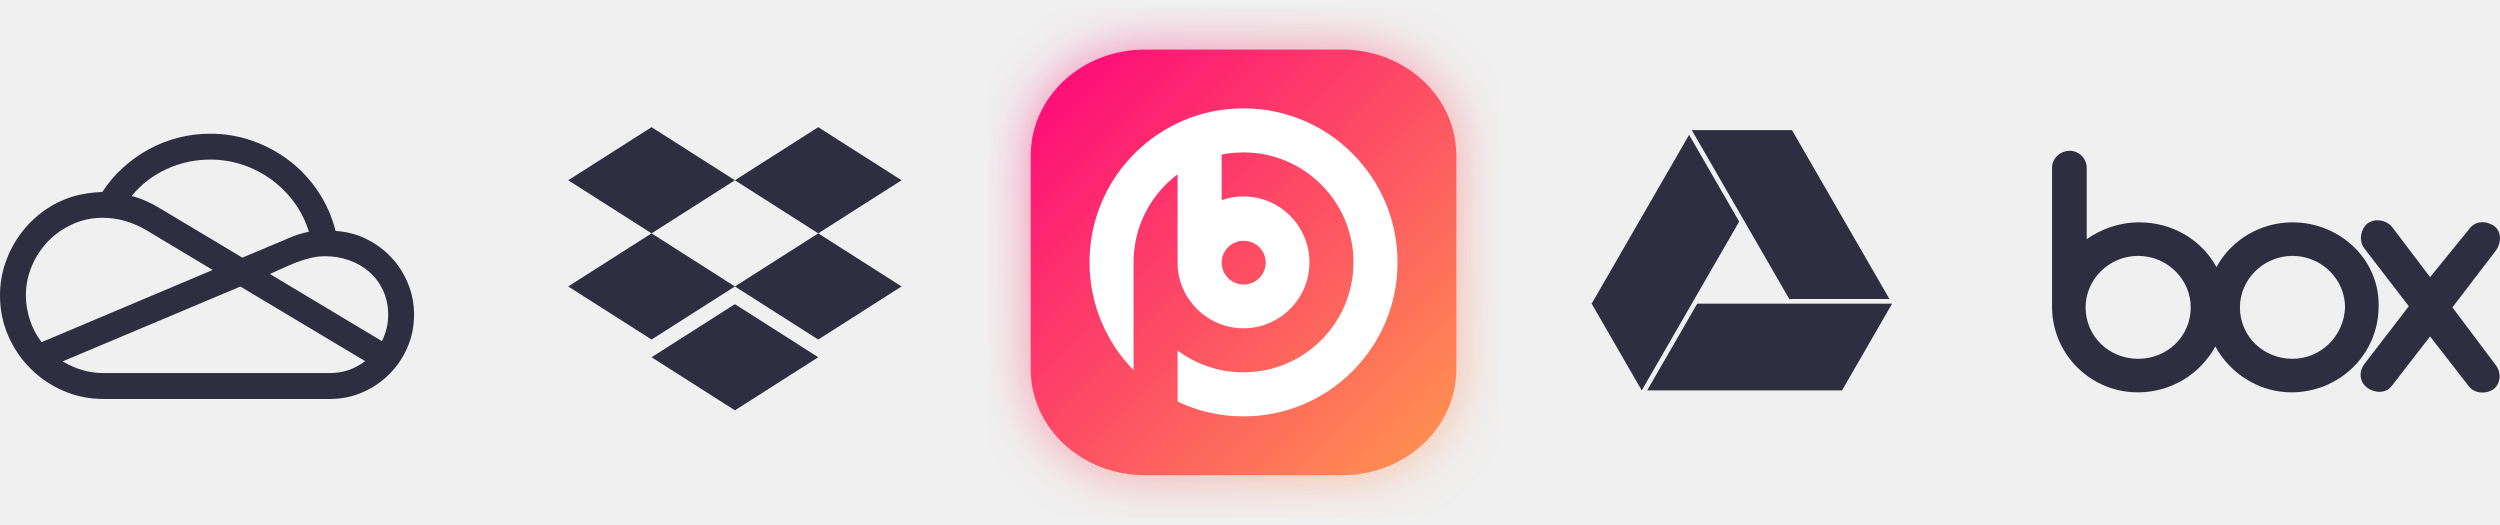
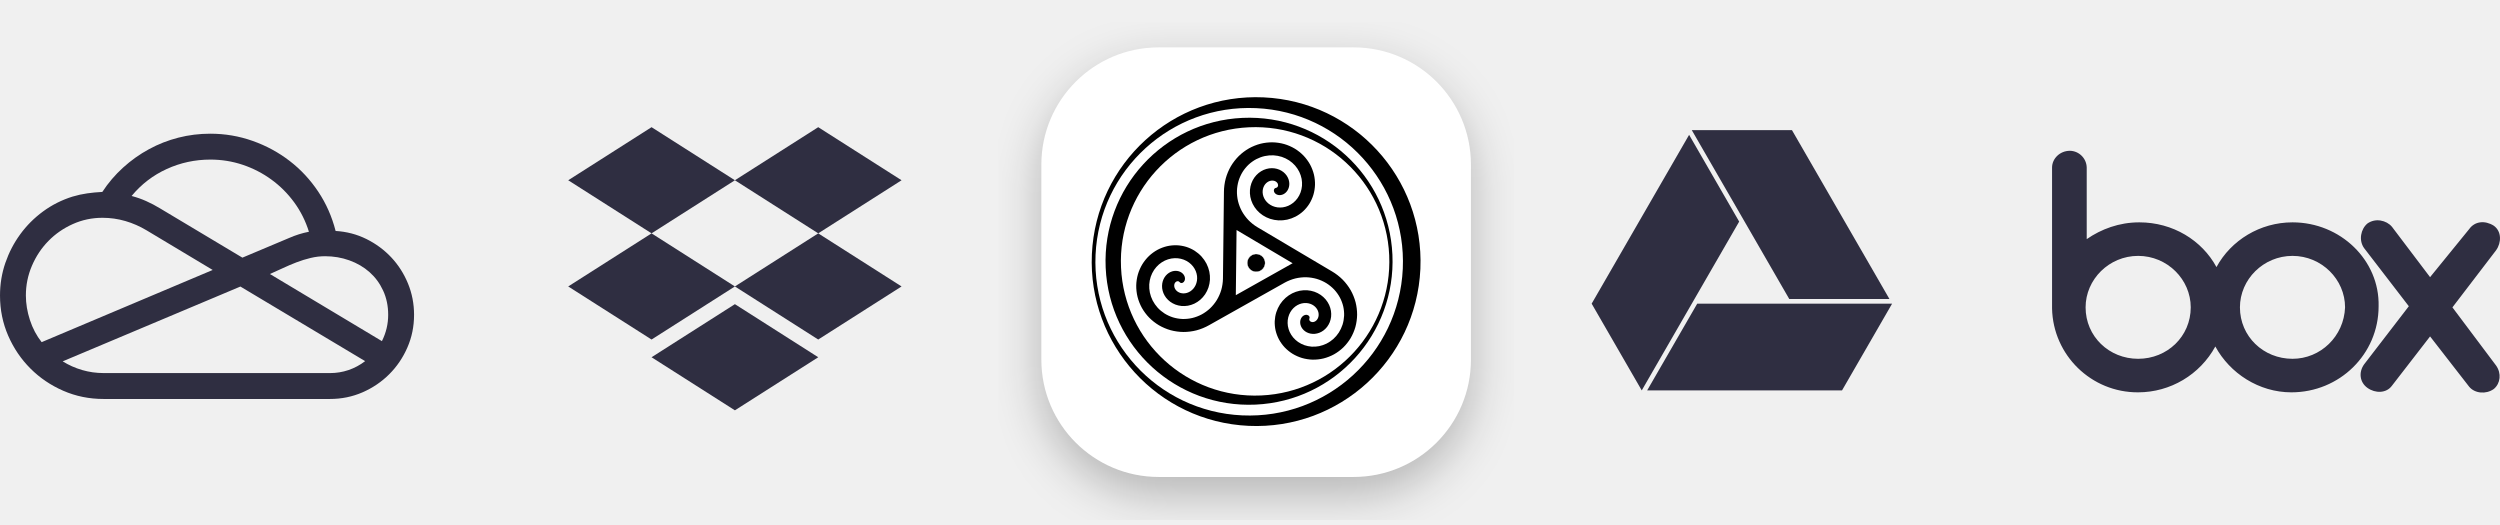
- <svg xmlns="http://www.w3.org/2000/svg" xmlns:xlink="http://www.w3.org/1999/xlink" id="svg8" version="1.1" viewBox="0 0 504.287 105.849" height="105.849mm" width="504.287mm">
+ <svg xmlns="http://www.w3.org/2000/svg" xmlns:xlink="http://www.w3.org/1999/xlink" width="504.287mm" height="105.849mm" viewBox="0 0 504.287 105.849" version="1.1" id="svg8">
  <defs id="defs2">
    <linearGradient id="linearGradient34">
-       <stop style="stop-color:#fd047b;stop-opacity:1" offset="0" id="stop30" />
-       <stop id="stop1529" offset="0.506" style="stop-color:#fd4e64;stop-opacity:1;" />
-       <stop style="stop-color:#fe984e;stop-opacity:1" offset="1" id="stop32" />
+       <stop id="stop30" offset="0" style="stop-color:#fd047b;stop-opacity:1" />
+       <stop style="stop-color:#fd4e64;stop-opacity:1;" offset="0.506" id="stop1529" />
+       <stop id="stop32" offset="1" style="stop-color:#fe984e;stop-opacity:1" />
    </linearGradient>
-     <linearGradient xlink:href="#linearGradient34" id="linearGradient36" x1="6.048" y1="78.53" x2="200.327" y2="272.81" gradientUnits="userSpaceOnUse" />
-     <filter id="filter2587" style="color-interpolation-filters:sRGB;">
-       <feFlood id="feFlood2577" result="flood" flood-color="rgb(0,0,0)" flood-opacity="0.498" />
-       <feComposite id="feComposite2579" result="composite1" operator="in" in2="flood" in="SourceGraphic" />
-       <feGaussianBlur id="feGaussianBlur2581" result="blur" stdDeviation="12.5" in="composite1" />
-       <feOffset id="feOffset2583" result="offset" dy="0.1" dx="0.1" />
-       <feComposite id="feComposite2585" result="composite2" operator="over" in2="offset" in="SourceGraphic" />
+     <linearGradient gradientUnits="userSpaceOnUse" y2="272.81" x2="200.327" y1="78.53" x1="6.048" id="linearGradient36" xlink:href="#linearGradient34" />
+     <filter style="color-interpolation-filters:sRGB;" id="filter2587">
+       <feFlood flood-opacity="0.498" flood-color="rgb(0,0,0)" result="flood" id="feFlood2577" />
+       <feComposite in="SourceGraphic" in2="flood" operator="in" result="composite1" id="feComposite2579" />
+       <feGaussianBlur in="composite1" stdDeviation="12.5" result="blur" id="feGaussianBlur2581" />
+       <feOffset dx="0.1" dy="0.1" result="offset" id="feOffset2583" />
+       <feComposite in="SourceGraphic" in2="offset" operator="over" result="composite2" id="feComposite2585" />
    </filter>
+     <filter id="filter2225" style="color-interpolation-filters:sRGB">
+       <feFlood id="feFlood2215" result="flood" flood-color="rgb(0,0,0)" flood-opacity="0.251" />
+       <feComposite id="feComposite2217" result="composite1" operator="in" in2="SourceGraphic" in="flood" />
+       <feGaussianBlur id="feGaussianBlur2219" result="blur" stdDeviation="10" in="composite1" />
+       <feOffset id="feOffset2221" result="offset" dy="7.5" dx="2.77556e-17" />
+       <feComposite id="feComposite2223" result="composite2" operator="over" in2="offset" in="SourceGraphic" />
+     </filter>
+     <linearGradient id="linearGradient34-69">
+       <stop id="stop956" offset="0" style="stop-color:#fd047b;stop-opacity:1" />
+       <stop style="stop-color:#fd4e64;stop-opacity:1;" offset="0.664" id="stop958" />
+       <stop id="stop960" offset="1" style="stop-color:#fe984e;stop-opacity:1" />
+     </linearGradient>
+     <linearGradient xlink:href="#linearGradient34" id="linearGradient36-7" x1="6.77" y1="86.113" x2="184.799" y2="257.643" gradientUnits="userSpaceOnUse" />
+     <clipPath id="clipPath113" clipPathUnits="userSpaceOnUse">
+       <g transform="matrix(0.03439583,0,0,-0.03439583,-5.864863,297.3188)" style="fill:#000000;stroke:none" id="g117">
+         <path style="fill:#000000;stroke:none;stroke-width:1" id="path115" d="m 4655.047,2463.15 c -5.27,-5.03 -13.02,-9.23 -20.1,-10.99 -7.55,-1.88 -16.88,-1.72 -24.43,0.16 -8.4,2.09 -17.51,6.92 -24.2,12.42 -7.59,6.26 -14.72,15.45 -19.24,24.18 -5.15,9.96 -8.72,22.66 -9.9,33.81 -1.35,12.65 -0.12,27.52 2.92,39.87 3.43,13.92 10.24,29.23 17.98,41.3 8.65,13.47 21.23,27.27 33.63,37.39 13.74,11.2 31.64,21.51 48.12,28.06 18.1,7.19 40.22,12.17 59.64,13.73 21.2,1.7 45.86,-0.11 66.64,-4.59 22.55,-4.87 47.61,-14.37 67.85,-25.43 21.82,-11.94 44.87,-29.38 62.48,-46.96 18.89,-18.87 37.43,-43.73 50.35,-67.1 13.81,-24.98 25.52,-55.98 31.92,-83.8 6.82,-29.62 9.76,-64.77 8.23,-95.12 -1.63,-32.2 -8.78,-68.93 -19.09,-99.47 -10.92,-32.31 -28.7,-67.65 -47.94,-95.81 -20.29,-29.69 -48.4,-60.53 -75.93,-83.66 -28.96,-24.34 -66.15,-47.65 -100.58,-63.33 -36.13,-16.45 -80.27,-29.58 -119.48,-35.78 -41.07,-6.49 -89.28,-7.4 -130.59,-2.71 -43.17,4.9 -91.99,17.38 -132.31,33.59 -42.06,16.9 -87.7,42.98 -123.77,70.44 -37.56,28.6 -76.2,67.38 -104.85,104.9 -29.79,39.03 -57.87,88.54 -76.29,134.05 -19.12,47.26 -33.67,104.54 -39.64,155.17 -6.19,52.5 -5.07,113.78 2.79,166.06 8.15,54.14 25.98,115.06 48.09,165.15 22.88,51.81 57.25,107.76 92.95,151.73 36.89,45.44 86.35,91.88 133.88,126.04 49.06,35.25 110.92,68.11 167.52,89.25 58.37,21.8 128.81,37.77 190.85,43.5 63.93,5.91 138.29,2.76 201.53,-8.3 65.11,-11.38 138.13,-34.55 197.98,-62.59 61.57,-28.84 127.83,-71.5 179.7,-115.45 53.32,-45.17 107.58,-105.31 147.23,-162.85 40.72,-59.11 78.36,-133.3 102.22,-200.99 24.48,-69.49 41.87,-153.08 47.35,-226.55 5.63,-75.35 0.45,-162.78 -13.8,-236.99 -14.61,-76.07 -43.13,-161.2 -77.09,-230.82 -34.79,-71.33 -85.76,-147.89 -137.96,-207.66 -53.44,-61.21 -124.27,-123.27 -191.83,-168.42 -69.14,-46.19 -155.67,-88.61 -234.46,-115.18 -80.59,-27.18 -177.34,-45.99 -262.23,-51.22 -86.78,-5.35 -187.29,1.86 -272.46,19.31 -87.04,17.84 -184.27,51.7 -263.66,91.59 -81.08,40.75 -167.95,100.01 -235.62,160.46 L 2482.266,2913.52 c -57.14,49.45 -130.27,97.65 -198.34,130.46 -66.36,31.98 -147.46,58.72 -219.87,72.26 -70.56,13.18 -153.63,17.68 -225.17,11.97 -69.66,-5.57 -148.87,-22.48 -214.65,-46.08 -64,-22.95 -134.08,-58.99 -189.84,-97.89 -54.2,-37.82 -110.78,-89.47 -153.19,-140.17 -41.2,-49.24 -81.1,-112.06 -107.95,-170.37 -26.06,-56.6 -47.45,-125.59 -57.76,-187.04 -9.99,-59.59 -12.46,-129.58 -6.46,-189.7 5.81,-58.24 21.3,-124.3 42.21,-178.97 20.23,-52.9 51.5,-110.64 84.93,-156.36 32.32,-44.19 76.16,-90.09 118.98,-124.22 41.34,-32.95 93.85,-64.55 142.41,-85.44 46.83,-20.15 103.72,-36.19 154.2,-43.26 48.63,-6.81 105.55,-7.25 154.24,-0.96 46.82,6.05 99.72,20.12 143.27,38.36 41.82,17.5 87.22,43.99 122.89,71.96 34.19,26.82 69.42,62.85 95.25,97.79 24.72,33.43 48.03,75.64 62.94,114.45 14.24,37.06 24.94,81.85 28.76,121.37 3.63,37.65 2.04,81.51 -4.56,118.76 -6.27,35.41 -18.92,75.17 -34.49,107.59 -14.76,30.74 -36.48,63.82 -59,89.42 -21.29,24.21 -49.53,48.76 -76.6,66.27 -25.52,16.51 -57.43,31.53 -86.49,40.44 -27.29,8.36 -59.99,13.72 -88.53,14.25 -26.7,0.5 -57.5,-3.12 -83.29,-10.06 -24.03,-6.46 -50.65,-17.69 -71.9,-30.63 -19.7,-11.99 -40.47,-28.94 -55.95,-46.03 -14.28,-15.76 -28.17,-36.22 -37.3,-55.42 -8.36,-17.6 -15.11,-39.25 -17.93,-58.52 -2.57,-17.54 -2.59,-38.2 0.24,-55.7 2.56,-15.8 8.23,-33.59 15.57,-47.82 6.57,-12.74 16.43,-26.29 26.77,-36.22 9.18,-8.81 21.44,-17.31 33.07,-22.47 10.25,-4.55 23.03,-7.81 34.23,-8.32 9.83,-0.46 21.35,1.12 30.56,4.57 8.11,3.04 16.85,8.51 22.86,14.74 5.4,5.6 10.21,13.6 12.35,21.08 2.01,7.01 2.26,15.82 0.53,22.91 -1.72,7.08 -1.48,15.9 0.53,22.91 2.15,7.47 6.96,15.48 12.36,21.07 6.01,6.23 14.75,11.71 22.86,14.74 9.21,3.45 20.73,5.03 30.56,4.58 11.2,-0.52 23.98,-3.77 34.23,-8.32 11.63,-5.17 23.89,-13.66 33.07,-22.48 10.34,-9.93 20.19,-23.48 26.77,-36.22 7.34,-14.22 13.01,-32.02 15.57,-47.82 2.83,-17.5 2.81,-38.15 0.24,-55.69 -2.82,-19.28 -9.57,-40.93 -17.93,-58.52 -9.13,-19.21 -23.02,-39.66 -37.3,-55.42 -15.48,-17.09 -36.25,-34.05 -55.95,-46.04 -21.25,-12.93 -47.87,-24.17 -71.9,-30.63 -25.79,-6.93 -56.59,-10.56 -83.29,-10.06 -28.54,0.53 -61.24,5.89 -88.53,14.26 -29.06,8.9 -60.97,23.93 -86.49,40.43 -27.07,17.52 -55.31,42.07 -76.6,66.28 -22.52,25.6 -44.24,58.67 -59,89.41 -15.57,32.42 -28.22,72.18 -34.5,107.59 -6.59,37.25 -8.18,81.11 -4.55,118.77 3.82,39.51 14.52,84.3 28.76,121.36 14.91,38.81 38.22,81.02 62.94,114.45 25.83,34.94 61.05,70.98 95.25,97.79 35.67,27.97 81.07,54.46 122.89,71.97 43.55,18.23 96.45,32.3 143.27,38.35 48.69,6.29 105.61,5.85 154.23,-0.96 50.49,-7.06 107.38,-23.11 154.21,-43.25 48.56,-20.89 101.07,-52.5 142.41,-85.45 42.81,-34.12 86.66,-80.02 118.98,-124.22 33.43,-45.72 64.69,-103.46 84.93,-156.36 20.91,-54.67 36.4,-120.72 42.21,-178.96 6,-60.12 3.53,-130.12 -6.46,-189.7 -10.31,-61.46 -31.7,-130.44 -57.76,-187.04 -26.85,-58.32 -66.75,-121.14 -107.95,-170.38 -42.41,-50.69 -98.99,-102.34 -153.2,-140.16 -55.75,-38.9 -125.83,-74.95 -189.83,-97.9 -65.78,-23.59 -144.99,-40.51 -214.65,-46.07 -71.54,-5.72 -154.61,-1.22 -225.17,11.97 -72.42,13.53 -153.51,40.27 -219.87,72.26 -68.07,32.8 -141.2,81 -198.34,130.45 -58.58,50.69 -118.04,117.95 -161.35,182.17 -44.37,65.79 -85.198,148.21 -110.865,223.3 -26.279,76.89 -44.618,169.26 -49.933,250.34 -5.438,82.97 1.093,179.12 17.478,260.64 16.759,83.38 48.843,176.58 86.76,252.71 38.76,77.83 95.25,161.27 152.96,226.31 58.96,66.45 136.9,133.73 211.14,182.53 75.83,49.85 170.59,95.45 256.78,123.83 l 1736.46,587.68 c 71.39,24.76 149.69,63.99 212.14,106.54 60.89,41.48 124.59,98.34 172.52,154.28 46.69,54.51 92.13,124.2 122.95,189.02 30.01,63.11 54.97,140.17 67.42,208.93 12.12,66.9 15.95,145.61 10.14,213.35 -5.65,65.85 -22.09,140.68 -44.79,202.75 -22.05,60.3 -56.5,126.27 -93.57,178.68 -35.99,50.87 -85.04,103.89 -133.11,143.54 -46.6,38.44 -105.99,75.58 -161.05,100.45 -53.34,24.08 -118.3,43.69 -176.09,52.92 -55.93,8.93 -121.57,10.72 -177.88,4.63 -54.44,-5.89 -116.11,-20.91 -167.07,-40.93 -49.2,-19.32 -102.83,-49 -145.2,-80.61 -40.86,-30.48 -83.2,-71.72 -114.57,-111.91 -30.2,-38.71 -59.04,-87.78 -77.94,-133.1 -18.17,-43.57 -32.44,-96.42 -38.42,-143.25 -5.75,-44.97 -5.51,-97.53 0.88,-142.41 6.12,-43.02 19.72,-91.54 37.06,-131.38 16.6,-38.12 41.49,-79.42 67.65,-111.73 24.97,-30.87 58.41,-62.53 90.73,-85.59 30.79,-21.98 69.56,-42.53 105.12,-55.44 33.81,-12.28 74.56,-21.2 110.42,-23.93 34.01,-2.58 73.51,-0.31 106.94,6.39 31.62,6.34 67,18.52 95.7,33.21 27.05,13.84 56.02,33.97 78.26,54.68 20.89,19.45 41.88,45.09 56.61,69.54 13.78,22.87 26.05,51.36 32.94,77.16 6.41,24.04 10,52.72 9.42,77.59 -0.54,23.05 -4.84,49.51 -11.9,71.47 -6.5,20.24 -17.27,42.5 -29.34,60.01 -11.06,16.04 -26.43,32.7 -41.71,44.79 -13.91,10.99 -31.79,21.34 -48.36,27.63 -14.96,5.69 -33.21,9.68 -49.2,10.43 -14.32,0.68 -30.98,-1.08 -44.75,-5.07 -12.22,-3.54 -25.71,-9.92 -36,-17.41 -9.07,-6.6 -18.27,-16.04 -24.32,-25.48 -5.31,-8.28 -9.7,-19.05 -11.32,-28.75 -1.42,-8.54 -1.05,-18.85 1.34,-27.17 2.15,-7.47 6.67,-15.64 12.07,-21.23 5.07,-5.25 12.58,-9.87 19.58,-11.92 7,-2.05 14.51,-6.67 19.57,-11.91 5.41,-5.6 9.93,-13.77 12.08,-21.24 2.39,-8.32 2.76,-18.63 1.34,-27.17 -1.62,-9.7 -6.02,-20.47 -11.32,-28.75 -6.05,-9.44 -15.26,-18.88 -24.32,-25.48 -10.29,-7.49 -23.78,-13.86 -36,-17.4 -13.77,-3.99 -30.43,-5.76 -44.75,-5.08 -15.99,0.76 -34.24,4.74 -49.2,10.43 -16.58,6.3 -34.45,16.64 -48.36,27.64 -15.28,12.08 -30.65,28.75 -41.71,44.79 -12.07,17.5 -22.84,39.76 -29.35,60.01 -7.06,21.95 -11.36,48.41 -11.89,71.46 -0.58,24.88 3,53.55 9.42,77.59 6.89,25.8 19.16,54.29 32.94,77.16 14.73,24.45 35.72,50.09 56.61,69.55 22.24,20.71 51.21,40.83 78.26,54.68 28.7,14.68 64.08,26.86 95.69,33.2 33.44,6.7 72.94,8.97 106.94,6.39 35.86,-2.73 76.62,-11.65 110.42,-23.93 35.56,-12.91 74.34,-33.46 105.13,-55.43 32.32,-23.07 65.75,-54.73 90.73,-85.59 26.15,-32.32 51.05,-73.61 67.65,-111.73 17.34,-39.85 30.94,-88.37 37.06,-131.39 6.39,-44.87 6.63,-97.44 0.88,-142.4 -5.98,-46.84 -20.25,-99.69 -38.42,-143.26 -18.9,-45.31 -47.74,-94.39 -77.95,-133.09 -31.36,-40.19 -73.7,-81.43 -114.56,-111.92 -42.37,-31.61 -96,-61.28 -145.2,-80.61 -50.96,-20.01 -112.64,-35.03 -167.07,-40.92 -56.31,-6.1 -121.95,-4.31 -177.88,4.62 -57.8,9.23 -122.75,28.84 -176.09,52.93 -55.07,24.86 -114.45,62 -161.06,100.45 -48.06,39.65 -97.11,92.67 -133.1,143.53 -37.08,52.42 -71.53,118.38 -93.57,178.68 -22.7,62.07 -39.14,136.9 -44.79,202.75 -5.81,67.74 -1.99,146.45 10.13,213.35 12.46,68.76 37.42,145.82 67.43,208.93 30.82,64.82 76.26,134.51 122.95,189.02 47.93,55.95 111.63,112.8 172.52,154.29 62.44,42.54 140.75,81.77 212.14,106.54 73.19,25.38 161.17,43.24 238.44,48.64 79.17,5.53 170.95,-0.32 248.82,-15.64 79.73,-15.68 168.89,-45.99 241.76,-81.92 74.58,-36.78 154.58,-90.51 216.99,-145.46 63.83,-56.2 128.5,-130.59 175.47,-201.49 48.02,-72.48 92.03,-163.13 119.51,-245.62 28.07,-84.29 47.36,-185.43 52.5,-274.12 5.26,-90.59 -2.63,-195.46 -21.15,-284.29 L 3775.346,2720.83 c -14.25,-74.21 -19.43,-161.64 -13.81,-236.99 5.49,-73.47 22.88,-157.07 47.36,-226.55 23.86,-67.69 61.5,-141.88 102.22,-200.99 39.65,-57.54 93.91,-117.68 147.23,-162.85 51.87,-43.95 118.13,-86.62 179.7,-115.45 59.85,-28.04 132.87,-51.21 197.98,-62.59 63.24,-11.06 137.59,-14.21 201.52,-8.3 62.05,5.73 132.49,21.69 190.86,43.5 56.6,21.14 118.45,53.99 167.52,89.25 47.53,34.15 96.99,80.6 133.88,126.04 35.7,43.97 70.07,99.92 92.95,151.73 22.11,50.09 39.94,111.01 48.09,165.15 7.86,52.28 8.98,113.55 2.79,166.06 -5.97,50.62 -20.52,107.91 -39.64,155.17 -18.42,45.51 -46.5,95.02 -76.29,134.04 -28.65,37.53 -67.29,76.31 -104.85,104.91 -36.07,27.46 -81.71,53.53 -123.77,70.44 -40.32,16.2 -89.14,28.69 -132.31,33.59 -41.31,4.69 -89.52,3.78 -130.59,-2.72 -39.21,-6.19 -83.35,-19.32 -119.48,-35.77 -34.43,-15.68 -71.62,-38.99 -100.58,-63.33 -27.53,-23.13 -55.64,-53.97 -75.93,-83.66 -19.24,-28.16 -37.02,-63.5 -47.94,-95.81 -10.31,-30.55 -17.46,-67.27 -19.09,-99.48 -1.53,-30.35 1.41,-65.5 8.23,-95.11 6.4,-27.82 18.11,-58.82 31.91,-83.8 12.93,-23.37 31.46,-48.24 50.36,-67.1 17.61,-17.58 40.65,-35.02 62.48,-46.96 20.24,-11.06 45.3,-20.57 67.84,-25.43 20.79,-4.49 45.45,-6.29 66.65,-4.59 19.42,1.55 41.54,6.53 59.64,13.73 16.48,6.55 34.37,16.85 48.11,28.06 12.41,10.11 24.99,23.92 33.64,37.39 7.74,12.06 14.55,27.37 17.98,41.29 3.04,12.36 4.27,27.22 2.92,39.88 -1.18,11.15 -4.75,23.85 -9.91,33.81 -4.51,8.73 -11.64,17.92 -19.23,24.17 -6.69,5.51 -15.8,10.34 -24.2,12.43 -7.55,1.87 -16.88,2.04 -24.43,0.16 -7.08,-1.77 -14.83,-5.96 -20.11,-11 z m -1216.37,-23.88 269.18,1346.96 -1301.09,-440.36 z" />
+       </g>
+     </clipPath>
+     <linearGradient gradientTransform="matrix(0.9975908,0,0,0.9706289,-67.28437,-393.1943)" gradientUnits="userSpaceOnUse" y2="191.017" x2="100.431" y1="183.795" x1="109.555" id="linearGradient954" xlink:href="#linearGradient34" />
+     <linearGradient gradientUnits="userSpaceOnUse" y2="173.503" x2="185.059" y1="173.503" x1="22.76" id="linearGradient977" xlink:href="#linearGradient34" />
+     <linearGradient gradientTransform="translate(-204.7331,3.146116)" gradientUnits="userSpaceOnUse" y2="148.836" x2="140.002" y1="235.012" x1="52.161" id="linearGradient6064" xlink:href="#linearGradient6062" />
+     <linearGradient id="linearGradient6062">
+       <stop id="stop6058" offset="0" style="stop-color:#800080;stop-opacity:1" />
+       <stop id="stop6060" offset="1" style="stop-color:#fd047b;stop-opacity:1" />
+     </linearGradient>
+     <linearGradient gradientTransform="matrix(0.8143245,0,0,0.8143245,-191.9876,28.97854)" gradientUnits="userSpaceOnUse" y2="148.836" x2="140.002" y1="235.012" x1="52.161" id="linearGradient6064-6" xlink:href="#linearGradient6062" />
+     <linearGradient gradientTransform="matrix(-0.08567879,1.20514,-1.20514,-0.08567879,308.2687,76.63409)" gradientUnits="userSpaceOnUse" y2="68.206" x2="182.937" y1="235.596" x1="57.503" id="linearGradient6064-66" xlink:href="#linearGradient34-69" />
+     <linearGradient gradientTransform="translate(-223.8282,113.3411)" gradientUnits="userSpaceOnUse" y2="148.836" x2="140.002" y1="235.012" x1="52.161" id="linearGradient6064-9" xlink:href="#linearGradient6062" />
+     <linearGradient gradientTransform="matrix(1.106399,0,0,1.106399,-13.31949,13.2483)" gradientUnits="userSpaceOnUse" y2="148.836" x2="140.002" y1="235.012" x1="52.161" id="linearGradient6064-8" xlink:href="#linearGradient6062" />
+     <linearGradient gradientTransform="translate(-248.3405,72.00667)" gradientUnits="userSpaceOnUse" y2="148.836" x2="140.002" y1="235.012" x1="52.161" id="linearGradient6064-3" xlink:href="#linearGradient6062" />
+     <linearGradient gradientTransform="matrix(3.779527,0,0,3.779527,-1122.651,-313.9653)" gradientUnits="userSpaceOnUse" y2="148.836" x2="140.002" y1="235.012" x1="52.161" id="linearGradient6064-4" xlink:href="#linearGradient6062" />
+     <linearGradient gradientTransform="translate(-271.4795,41.67041)" gradientUnits="userSpaceOnUse" y2="148.836" x2="140.002" y1="235.012" x1="52.161" id="linearGradient6064-38" xlink:href="#linearGradient6062" />
  </defs>
-   <g transform="translate(146.1217,-63.1843)" id="layer1">
-     <g id="layer1-9" transform="matrix(0.4418817,0,0,0.4418817,59.11995,38.48344)">
-       <path style="opacity:1;fill:url(#linearGradient36);fill-opacity:1;fill-rule:nonzero;stroke-width:0.265;filter:url(#filter2587)" d="m 58.208,78.53 h 89.958 c 28.897,0 52.161,21.578 52.161,48.381 v 97.518 c 0,26.803 -23.264,48.381 -52.161,48.381 H 58.208 c -28.897,0 -52.161,-21.578 -52.161,-48.381 v -97.518 c 0,-26.803 23.264,-48.381 52.161,-48.381 z" id="rect28" />
-       <path id="path3751" d="m 103.188,245.973 c -10.827,0 -20.95,-2.39 -30.09,-6.749 v -23.341 c 8.436,6.327 18.841,9.983 30.09,9.983 27.7,0 50.197,-22.497 50.197,-50.197 0,-27.7 -22.497,-50.197 -50.197,-50.197 -3.375,0 -6.749,0.281 -9.983,0.984 v 20.81 c 3.093,-1.125 6.468,-1.687 9.983,-1.687 16.592,0 30.09,13.498 30.09,30.09 0,16.592 -13.498,30.09 -30.09,30.09 -16.029,0 -29.246,-12.655 -30.09,-28.403 v -1.687 0 c 0,-0.281 0,-0.562 0,-0.984 v -39.229 c -12.233,9.139 -20.107,23.763 -20.107,40.214 v 49.213 c -12.373,-12.655 -20.107,-30.09 -20.107,-49.213 0,-28.121 16.451,-52.306 40.214,-63.554 6.187,-2.953 12.936,-5.062 20.107,-6.046 3.234,-0.422 6.608,-0.703 9.983,-0.703 38.808,0 70.304,31.496 70.304,70.304 0,38.808 -31.496,70.304 -70.304,70.304 z m -9.983,-70.304 v 0 c 0,5.624 4.499,10.124 9.983,10.124 5.624,0 10.124,-4.499 10.124,-9.983 0,-5.624 -4.499,-9.983 -10.124,-9.983 -5.343,0 -9.702,4.218 -9.983,9.561 0,-0.141 0,0.141 0,0.281 z" style="fill:#ffffff;stroke-width:1.406" />
+   <g id="layer1" transform="translate(146.1217,-63.1843)">
+     <path id="path1590" d="m -14.694,88.838 -16.81,10.708 16.81,10.708 16.813,-10.708 z m 33.62,0 L 2.117,99.546 18.927,110.254 35.737,99.546 Z m -50.431,32.127 16.81,10.708 16.813,-10.708 -16.813,-10.708 z m 50.431,-10.708 -16.81,10.708 16.81,10.708 16.81,-10.708 z M -14.694,135.245 2.119,145.953 18.93,135.245 2.119,124.537 Z" style="stroke-width:2.802;fill:#2f2e41;fill-opacity:1" />
+     <path id="path1615" d="M 186.133,141.936 196.233,124.439 h 39.309 l -10.101,17.497 z m 9.005,-17.497 -10.096,17.497 -10.103,-17.497 19.658,-34.057 10.098,17.502 z m 39.857,-0.947 H 214.796 L 195.137,89.435 h 20.206 l 19.658,34.054 h -0.007 z" style="stroke-width:2.525;fill:#2f2e41;fill-opacity:1" />
+     <path id="path1640" d="m -78.424,109.772 q 3.344,0.202 6.219,1.629 2.875,1.427 5.018,3.71 2.14,2.286 3.362,5.262 1.225,2.979 1.225,6.32 0,3.508 -1.347,6.588 -1.343,3.08 -3.651,5.384 -2.304,2.304 -5.38,3.651 -3.08,1.347 -6.588,1.347 H -125.241 q -4.322,0 -8.115,-1.653 -3.793,-1.653 -6.626,-4.489 -2.836,-2.833 -4.489,-6.623 -1.65,-3.793 -1.65,-8.116 0,-3.428 1.079,-6.567 1.082,-3.143 3,-5.77 1.914,-2.631 4.607,-4.611 2.694,-1.977 5.955,-2.996 1.51,-0.449 2.958,-0.651 1.448,-0.209 2.996,-0.285 h 0.04 q 1.792,-2.735 4.2,-4.917 2.405,-2.182 5.22,-3.71 2.812,-1.531 5.933,-2.325 3.118,-0.797 6.421,-0.797 4.448,0 8.547,1.451 4.096,1.448 7.461,4.037 3.365,2.589 5.77,6.195 2.408,3.612 3.508,7.935 z M -103.706,95.375 q -4.611,0 -8.77,1.893 -4.159,1.897 -7.099,5.446 1.552,0.407 2.958,1.041 1.409,0.63 2.756,1.448 l 16.635,9.953 9.504,-4.002 q 0.939,-0.407 1.897,-0.71 0.96,-0.306 2.018,-0.512 -1.019,-3.261 -2.975,-5.934 -1.959,-2.673 -4.59,-4.587 -2.627,-1.918 -5.77,-2.979 -3.139,-1.058 -6.563,-1.058 z m -34.014,36.826 34.501,-14.561 -13.336,-7.994 q -2.039,-1.222 -4.28,-1.876 -2.245,-0.654 -4.611,-0.654 -3.181,0 -5.993,1.267 -2.815,1.263 -4.914,3.404 -2.102,2.144 -3.324,4.997 -1.225,2.854 -1.225,5.996 0,2.446 0.814,4.952 0.818,2.509 2.366,4.468 z m 58.155,6.24 q 1.959,0 3.752,-0.613 1.796,-0.613 3.344,-1.796 l -25.161,-15.048 -35.848,15.09 q 1.834,1.141 3.933,1.754 2.102,0.609 4.305,0.609 z m 10.482,-6.445 q 1.263,-2.53 1.263,-5.3 0,-2.694 -1.019,-4.896 -1.019,-2.203 -2.753,-3.731 -1.733,-1.531 -4.058,-2.366 -2.325,-0.835 -4.893,-0.835 -1.469,0 -2.916,0.348 -1.448,0.348 -2.836,0.877 -1.385,0.529 -2.732,1.162 -1.343,0.63 -2.648,1.201 z" style="stroke-width:3.48;image-rendering:auto;fill:#2f2e41;fill-opacity:1" />
+     <path id="path1665" d="m 271.419,93.6 c -2.033,0 -3.61,1.581 -3.61,3.385 v 28.421 a 17.281,17.281 0 0 0 17.367,16.919 17.759,17.759 0 0 0 15.568,-9.25 c 2.933,5.414 8.798,9.25 15.338,9.25 9.702,0 17.597,-7.669 17.597,-17.367 0.226,-9.25 -7.669,-16.923 -17.367,-16.923 -6.543,0 -12.405,3.61 -15.338,9.024 -2.937,-5.414 -8.802,-9.024 -15.568,-9.024 -4.062,0 -7.673,1.355 -10.606,3.385 V 96.984 a 3.464,3.464 0 0 0 -3.381,-3.385 z m 62.658,14.069 a 3.577,3.577 0 0 0 -2.65,0.595 c -1.355,1.129 -1.803,3.385 -0.678,4.962 l 9.024,11.731 -9.021,11.727 c -1.13,1.581 -0.904,3.614 0.678,4.744 1.577,1.129 3.825,1.122 4.955,-0.459 l 7.676,-9.924 7.891,10.154 c 1.129,1.355 3.385,1.577 4.962,0.452 1.355,-1.129 1.581,-3.162 0.456,-4.74 l -8.802,-11.727 8.802,-11.509 c 1.129,-1.577 1.122,-3.833 -0.456,-4.962 -1.807,-1.129 -3.836,-0.904 -4.962,0.678 l -7.891,9.698 -7.68,-10.146 c -0.561,-0.678 -1.404,-1.129 -2.304,-1.273 z m -48.901,7.131 c 5.866,0 10.606,4.744 10.606,10.383 0,5.866 -4.74,10.376 -10.606,10.376 -5.866,0 -10.602,-4.51 -10.602,-10.376 0,-5.64 4.736,-10.383 10.602,-10.383 z m 31.135,0 c 5.866,0 10.602,4.744 10.602,10.383 -0.226,5.866 -4.962,10.376 -10.602,10.376 -5.866,0 -10.605,-4.51 -10.605,-10.376 0,-5.64 4.74,-10.383 10.605,-10.383 z" style="stroke-width:3.765;fill:#2f2e41;fill-opacity:1" />
+     <g transform="matrix(0.4814337,0,0,0.4814337,57.61332,39.44636)" id="layer1-9">
+       <rect ry="49.16" y="69.151" x="13.125" height="180" width="180" id="rect10" style="fill:#ffffff;fill-rule:evenodd;stroke:#000000;stroke-width:0;stroke-linecap:round;stroke-miterlimit:4;stroke-dasharray:none;stroke-opacity:1;paint-order:markers stroke fill;filter:url(#filter2225)" />
+       <g transform="matrix(0.5490059,-0.00811829,0.00811829,0.5490059,42.83946,55.40095)" style="fill:#000000" id="g2688">
+         <ellipse transform="rotate(-28.58192)" ry="6.825" rx="6.825" cy="219.038" cx="2.535" id="path123" style="mix-blend-mode:normal;fill:#000000;fill-opacity:1;fill-rule:evenodd;stroke:#ffffff;stroke-width:0.274px;stroke-linecap:butt;stroke-linejoin:miter;stroke-opacity:1" />
+         <path d="M 232.241,197.316 A 125.464,125.464 0 0 0 114.544,64.899 125.464,125.464 0 0 0 -18.252,182.575 125.464,125.464 0 0 0 99.423,315.371 125.464,125.464 0 0 0 232.219,197.695 a 125.464,125.464 0 0 0 0.023,-0.379 z m -13.432,-0.077 A 117.345,117.345 0 0 1 94.606,307.301 117.345,117.345 0 0 1 -15.455,183.097 117.345,117.345 0 0 1 108.748,73.036 117.345,117.345 0 0 1 218.81,197.239 Z" style="fill:#000000;fill-opacity:1;fill-rule:nonzero;stroke-width:0.389" id="path27" />
+         <g id="g59" style="fill:#000000;stroke:none" transform="matrix(-0.03530297,-0.00801987,0.00801987,-0.03530297,193.4795,337.1264)">
+           <path id="path55" d="m 756.223,2572.81 c 0,76.61 7.394,155.44 22.082,228.52 85.061,423.2 392.555,751.97 799.895,889.84 l 1648.77,558 c -53.06,-11.73 -108.09,-18.47 -170.1,-18.47 -459.72,0 -858.43,386.42 -858.43,890.64 0,593.78 505.24,996.71 1026.14,996.71 72.08,0 145.98,-6.76 214.79,-20.29 546.62,-107.52 920,-601.23 920,-1141.96 0,-85.55 -9.24,-173.47 -25.56,-255.14 L 3992.68,2993.8 c 112.81,357.17 451.97,577.31 809.44,577.31 521.86,0 950.66,-437.89 950.66,-980.9 0,-67.52 -6.14,-136.48 -18.52,-200.96 -104.14,-542.25 -593.25,-887.82 -1098.31,-887.82 -359.52,0 -626.91,150.98 -805.68,308.05 L 2522.68,2958.32 c 148.7,-162.48 212.03,-365.84 212.03,-552.38 0,-483.79 -405.3,-904.57 -935.72,-904.57 -268.28,0 -499.31,102.7 -670.7,251.01 -247.481,214.17 -372.067,522.94 -372.067,820.43 z m 1986.147,928.56 670.18,-588.79 174.81,874.78 z" style="fill:#ffffff" />
+           <path id="path57" d="m 4718.04,2673.13 c -5.27,-5.03 -13.02,-9.23 -20.1,-10.99 -7.55,-1.88 -16.88,-1.72 -24.43,0.16 -8.4,2.09 -17.51,6.92 -24.2,12.42 -7.59,6.26 -14.72,15.45 -19.24,24.18 -5.15,9.96 -8.72,22.66 -9.9,33.81 -1.35,12.65 -0.12,27.52 2.92,39.87 3.43,13.92 10.24,29.23 17.98,41.3 8.65,13.47 21.23,27.27 33.63,37.39 13.74,11.2 31.64,21.51 48.12,28.06 18.1,7.19 40.22,12.17 59.64,13.73 21.2,1.7 45.86,-0.11 66.64,-4.59 22.55,-4.87 47.61,-14.37 67.85,-25.43 21.82,-11.94 44.87,-29.38 62.48,-46.96 18.89,-18.87 37.43,-43.73 50.35,-67.1 13.81,-24.98 25.52,-55.98 31.92,-83.8 6.82,-29.62 9.76,-64.77 8.23,-95.12 -1.63,-32.2 -8.78,-68.93 -19.09,-99.47 -10.92,-32.31 -28.7,-67.65 -47.94,-95.81 -20.29,-29.69 -48.4,-60.53 -75.93,-83.66 -28.96,-24.34 -66.15,-47.65 -100.58,-63.33 -36.13,-16.45 -80.27,-29.58 -119.48,-35.78 -41.07,-6.49 -89.28,-7.4 -130.59,-2.71 -43.17,4.9 -91.99,17.38 -132.31,33.59 -42.06,16.9 -87.7,42.98 -123.77,70.44 -37.56,28.6 -76.2,67.38 -104.85,104.9 -29.79,39.03 -57.87,88.54 -76.29,134.05 -19.12,47.26 -33.67,104.54 -39.64,155.17 -6.19,52.5 -5.07,113.78 2.79,166.06 8.15,54.14 25.98,115.06 48.09,165.15 22.88,51.81 57.25,107.76 92.95,151.73 36.89,45.44 86.35,91.88 133.88,126.04 49.06,35.25 110.92,68.11 167.52,89.25 58.37,21.8 128.81,37.77 190.85,43.5 63.93,5.91 138.29,2.76 201.53,-8.3 65.11,-11.38 138.13,-34.55 197.98,-62.59 61.57,-28.84 127.83,-71.5 179.7,-115.45 53.32,-45.17 107.58,-105.31 147.23,-162.85 40.72,-59.11 78.36,-133.3 102.22,-200.99 24.48,-69.49 41.87,-153.08 47.35,-226.55 5.63,-75.35 0.45,-162.78 -13.8,-236.99 -14.61,-76.07 -43.13,-161.2 -77.09,-230.82 -34.79,-71.33 -85.76,-147.89 -137.96,-207.66 -53.44,-61.21 -124.27,-123.27 -191.83,-168.42 -69.14,-46.19 -155.67,-88.61 -234.46,-115.18 -80.59,-27.18 -177.34,-45.99 -262.23,-51.22 -86.78,-5.35 -187.29,1.86 -272.46,19.31 -87.04,17.84 -184.27,51.7 -263.66,91.59 -81.08,40.75 -167.95,100.01 -235.62,160.46 L 2545.26,3123.5 c -57.14,49.45 -130.27,97.65 -198.34,130.46 -66.36,31.98 -147.46,58.72 -219.87,72.26 -70.56,13.18 -153.63,17.68 -225.17,11.97 -69.66,-5.57 -148.87,-22.48 -214.65,-46.08 -64,-22.95 -134.08,-58.99 -189.84,-97.89 -54.2,-37.82 -110.78,-89.47 -153.19,-140.17 -41.2,-49.24 -81.1,-112.06 -107.95,-170.37 -26.06,-56.6 -47.45,-125.59 -57.76,-187.04 -9.99,-59.59 -12.46,-129.58 -6.46,-189.7 5.81,-58.24 21.3,-124.3 42.21,-178.97 20.23,-52.9 51.5,-110.64 84.93,-156.36 32.32,-44.19 76.16,-90.09 118.98,-124.22 41.34,-32.95 93.85,-64.55 142.41,-85.44 46.83,-20.15 103.72,-36.19 154.2,-43.26 48.63,-6.81 105.55,-7.25 154.24,-0.96 46.82,6.05 99.72,20.12 143.27,38.36 41.82,17.5 87.22,43.99 122.89,71.96 34.19,26.82 69.42,62.85 95.25,97.79 24.72,33.43 48.03,75.64 62.94,114.45 14.24,37.06 24.94,81.85 28.76,121.37 3.63,37.65 2.04,81.51 -4.56,118.76 -6.27,35.41 -18.92,75.17 -34.49,107.59 -14.76,30.74 -36.48,63.82 -59,89.42 -21.29,24.21 -49.53,48.76 -76.6,66.27 -25.52,16.51 -57.43,31.53 -86.49,40.44 -27.29,8.36 -59.99,13.72 -88.53,14.25 -26.7,0.5 -57.5,-3.12 -83.29,-10.06 -24.03,-6.46 -50.65,-17.69 -71.9,-30.63 -19.7,-11.99 -40.47,-28.94 -55.95,-46.03 -14.28,-15.76 -28.17,-36.22 -37.3,-55.42 -8.36,-17.6 -15.11,-39.25 -17.93,-58.52 -2.57,-17.54 -2.59,-38.2 0.24,-55.7 2.56,-15.8 8.23,-33.59 15.57,-47.82 6.57,-12.74 16.43,-26.29 26.77,-36.22 9.18,-8.81 21.44,-17.31 33.07,-22.47 10.25,-4.55 23.03,-7.81 34.23,-8.32 9.83,-0.46 21.35,1.12 30.56,4.57 8.11,3.04 16.85,8.51 22.86,14.74 5.4,5.6 10.21,13.6 12.35,21.08 2.01,7.01 2.26,15.82 0.53,22.91 -1.72,7.08 -1.48,15.9 0.53,22.91 2.15,7.47 6.96,15.48 12.36,21.07 6.01,6.23 14.75,11.71 22.86,14.74 9.21,3.45 20.73,5.03 30.56,4.58 11.2,-0.52 23.98,-3.77 34.23,-8.32 11.63,-5.17 23.89,-13.66 33.07,-22.48 10.34,-9.93 20.19,-23.48 26.77,-36.22 7.34,-14.22 13.01,-32.02 15.57,-47.82 2.83,-17.5 2.81,-38.15 0.24,-55.69 -2.82,-19.28 -9.57,-40.93 -17.93,-58.52 -9.13,-19.21 -23.02,-39.66 -37.3,-55.42 -15.48,-17.09 -36.25,-34.05 -55.95,-46.04 -21.25,-12.93 -47.87,-24.17 -71.9,-30.63 -25.79,-6.93 -56.59,-10.56 -83.29,-10.06 -28.54,0.53 -61.24,5.89 -88.53,14.26 -29.06,8.9 -60.97,23.93 -86.49,40.43 -27.07,17.52 -55.31,42.07 -76.6,66.28 -22.52,25.6 -44.24,58.67 -59,89.41 -15.57,32.42 -28.22,72.18 -34.5,107.59 -6.59,37.25 -8.18,81.11 -4.55,118.77 3.82,39.51 14.52,84.3 28.76,121.36 14.91,38.81 38.22,81.02 62.94,114.45 25.83,34.94 61.05,70.98 95.25,97.79 35.67,27.97 81.07,54.46 122.89,71.97 43.55,18.23 96.45,32.3 143.27,38.35 48.69,6.29 105.61,5.85 154.23,-0.96 50.49,-7.06 107.38,-23.11 154.21,-43.25 48.56,-20.89 101.07,-52.5 142.41,-85.45 42.81,-34.12 86.66,-80.02 118.98,-124.22 33.43,-45.72 64.69,-103.46 84.93,-156.36 20.91,-54.67 36.4,-120.72 42.21,-178.96 6,-60.12 3.53,-130.12 -6.46,-189.7 -10.31,-61.46 -31.7,-130.44 -57.76,-187.04 -26.85,-58.32 -66.75,-121.14 -107.95,-170.38 -42.41,-50.69 -98.99,-102.34 -153.2,-140.16 -55.75,-38.9 -125.83,-74.95 -189.83,-97.9 -65.78,-23.59 -144.99,-40.51 -214.65,-46.07 -71.54,-5.72 -154.61,-1.22 -225.17,11.97 -72.42,13.53 -153.51,40.27 -219.87,72.26 -68.07,32.8 -141.2,81 -198.34,130.45 -58.58,50.69 -118.04,117.95 -161.35,182.17 -44.37,65.79 -85.198,148.21 -110.865,223.3 -26.279,76.89 -44.618,169.26 -49.933,250.34 -5.438,82.97 1.093,179.12 17.478,260.64 16.759,83.38 48.843,176.58 86.76,252.71 38.76,77.83 95.25,161.27 152.96,226.31 58.96,66.45 136.9,133.73 211.14,182.53 75.83,49.85 170.59,95.45 256.78,123.83 L 3358.68,4147 c 71.39,24.76 149.69,63.99 212.14,106.54 60.89,41.48 124.59,98.34 172.52,154.28 46.69,54.51 92.13,124.2 122.95,189.02 30.01,63.11 54.97,140.17 67.42,208.93 12.12,66.9 15.95,145.61 10.14,213.35 -5.65,65.85 -22.09,140.68 -44.79,202.75 -22.05,60.3 -56.5,126.27 -93.57,178.68 -35.99,50.87 -85.04,103.89 -133.11,143.54 -46.6,38.44 -105.99,75.58 -161.05,100.45 -53.34,24.08 -118.3,43.69 -176.09,52.92 -55.93,8.93 -121.57,10.72 -177.88,4.63 -54.44,-5.89 -116.11,-20.91 -167.07,-40.93 -49.2,-19.32 -102.83,-49 -145.2,-80.61 -40.86,-30.48 -83.2,-71.72 -114.57,-111.91 -30.2,-38.71 -59.04,-87.78 -77.94,-133.1 -18.17,-43.57 -32.44,-96.42 -38.42,-143.25 -5.75,-44.97 -5.51,-97.53 0.88,-142.41 6.12,-43.02 19.72,-91.54 37.06,-131.38 16.6,-38.12 41.49,-79.42 67.65,-111.73 24.97,-30.87 58.41,-62.53 90.73,-85.59 30.79,-21.98 69.56,-42.53 105.12,-55.44 33.81,-12.28 74.56,-21.2 110.42,-23.93 34.01,-2.58 73.51,-0.31 106.94,6.39 31.62,6.34 67,18.52 95.7,33.21 27.05,13.84 56.02,33.97 78.26,54.68 20.89,19.45 41.88,45.09 56.61,69.54 13.78,22.87 26.05,51.36 32.94,77.16 6.41,24.04 10,52.72 9.42,77.59 -0.54,23.05 -4.84,49.51 -11.9,71.47 -6.5,20.24 -17.27,42.5 -29.34,60.01 -11.06,16.04 -26.43,32.7 -41.71,44.79 -13.91,10.99 -31.79,21.34 -48.36,27.63 -14.96,5.69 -33.21,9.68 -49.2,10.43 -14.32,0.68 -30.98,-1.08 -44.75,-5.07 -12.22,-3.54 -25.71,-9.92 -36,-17.41 -9.07,-6.6 -18.27,-16.04 -24.32,-25.48 -5.31,-8.28 -9.7,-19.05 -11.32,-28.75 -1.42,-8.54 -1.05,-18.85 1.34,-27.17 2.15,-7.47 6.67,-15.64 12.07,-21.23 5.07,-5.25 12.58,-9.87 19.58,-11.92 7,-2.05 14.51,-6.67 19.57,-11.91 5.41,-5.6 9.93,-13.77 12.08,-21.24 2.39,-8.32 2.76,-18.63 1.34,-27.17 -1.62,-9.7 -6.02,-20.47 -11.32,-28.75 -6.05,-9.44 -15.26,-18.88 -24.32,-25.48 -10.29,-7.49 -23.78,-13.86 -36,-17.4 -13.77,-3.99 -30.43,-5.76 -44.75,-5.08 -15.99,0.76 -34.24,4.74 -49.2,10.43 -16.58,6.3 -34.45,16.64 -48.36,27.64 -15.28,12.08 -30.65,28.75 -41.71,44.79 -12.07,17.5 -22.84,39.76 -29.35,60.01 -7.06,21.95 -11.36,48.41 -11.89,71.46 -0.58,24.88 3,53.55 9.42,77.59 6.89,25.8 19.16,54.29 32.94,77.16 14.73,24.45 35.72,50.09 56.61,69.55 22.24,20.71 51.21,40.83 78.26,54.68 28.7,14.68 64.08,26.86 95.69,33.2 33.44,6.7 72.94,8.97 106.94,6.39 35.86,-2.73 76.62,-11.65 110.42,-23.93 35.56,-12.91 74.34,-33.46 105.13,-55.43 32.32,-23.07 65.75,-54.73 90.73,-85.59 26.15,-32.32 51.05,-73.61 67.65,-111.73 17.34,-39.85 30.94,-88.37 37.06,-131.39 6.39,-44.87 6.63,-97.44 0.88,-142.4 -5.98,-46.84 -20.25,-99.69 -38.42,-143.26 -18.9,-45.31 -47.74,-94.39 -77.95,-133.09 -31.36,-40.19 -73.7,-81.43 -114.56,-111.92 -42.37,-31.61 -96,-61.28 -145.2,-80.61 -50.96,-20.01 -112.64,-35.03 -167.07,-40.92 -56.31,-6.1 -121.95,-4.31 -177.88,4.62 -57.8,9.23 -122.75,28.84 -176.09,52.93 -55.07,24.86 -114.45,62 -161.06,100.45 -48.06,39.65 -97.11,92.67 -133.1,143.53 -37.08,52.42 -71.53,118.38 -93.57,178.68 -22.7,62.07 -39.14,136.9 -44.79,202.75 -5.81,67.74 -1.99,146.45 10.13,213.35 12.46,68.76 37.42,145.82 67.43,208.93 30.82,64.82 76.26,134.51 122.95,189.02 47.93,55.95 111.63,112.8 172.52,154.29 62.44,42.54 140.75,81.77 212.14,106.54 73.19,25.38 161.17,43.24 238.44,48.64 79.17,5.53 170.95,-0.32 248.82,-15.64 79.73,-15.68 168.89,-45.99 241.76,-81.92 74.58,-36.78 154.58,-90.51 216.99,-145.46 63.83,-56.2 128.5,-130.59 175.47,-201.49 48.02,-72.48 92.03,-163.13 119.51,-245.62 28.07,-84.29 47.36,-185.43 52.5,-274.12 5.26,-90.59 -2.63,-195.46 -21.15,-284.29 L 3838.34,2930.81 c -14.25,-74.21 -19.43,-161.64 -13.81,-236.99 5.49,-73.47 22.88,-157.07 47.36,-226.55 23.86,-67.69 61.5,-141.88 102.22,-200.99 39.65,-57.54 93.91,-117.68 147.23,-162.85 51.87,-43.95 118.13,-86.62 179.7,-115.45 59.85,-28.04 132.87,-51.21 197.98,-62.59 63.24,-11.06 137.59,-14.21 201.52,-8.3 62.05,5.73 132.49,21.69 190.86,43.5 56.6,21.14 118.45,53.99 167.52,89.25 47.53,34.15 96.99,80.6 133.88,126.04 35.7,43.97 70.07,99.92 92.95,151.73 22.11,50.09 39.94,111.01 48.09,165.15 7.86,52.28 8.98,113.55 2.79,166.06 -5.97,50.62 -20.52,107.91 -39.64,155.17 -18.42,45.51 -46.5,95.02 -76.29,134.04 -28.65,37.53 -67.29,76.31 -104.85,104.91 -36.07,27.46 -81.71,53.53 -123.77,70.44 -40.32,16.2 -89.14,28.69 -132.31,33.59 -41.31,4.69 -89.52,3.78 -130.59,-2.72 -39.21,-6.19 -83.35,-19.32 -119.48,-35.77 -34.43,-15.68 -71.62,-38.99 -100.58,-63.33 -27.53,-23.13 -55.64,-53.97 -75.93,-83.66 -19.24,-28.16 -37.02,-63.5 -47.94,-95.81 -10.31,-30.55 -17.46,-67.27 -19.09,-99.48 -1.53,-30.35 1.41,-65.5 8.23,-95.11 6.4,-27.82 18.11,-58.82 31.91,-83.8 12.93,-23.37 31.46,-48.24 50.36,-67.1 17.61,-17.58 40.65,-35.02 62.48,-46.96 20.24,-11.06 45.3,-20.57 67.84,-25.43 20.79,-4.49 45.45,-6.29 66.65,-4.59 19.42,1.55 41.54,6.53 59.64,13.73 16.48,6.55 34.37,16.85 48.11,28.06 12.41,10.11 24.99,23.92 33.64,37.39 7.74,12.06 14.55,27.37 17.98,41.29 3.04,12.36 4.27,27.22 2.92,39.88 -1.18,11.15 -4.75,23.85 -9.91,33.81 -4.51,8.73 -11.64,17.92 -19.23,24.17 -6.69,5.51 -15.8,10.34 -24.2,12.43 -7.55,1.87 -16.88,2.04 -24.43,0.16 -7.08,-1.77 -14.83,-5.96 -20.11,-11 z m -1216.37,-23.88 269.18,1346.96 -1301.09,-440.36 z" />
+         </g>
+         <path id="path27-2" style="fill:#000000;fill-opacity:1;fill-rule:nonzero;stroke-width:0.339" d="M -7.889,192.812 A 109.517,109.517 0 0 1 98.222,80.314 109.517,109.517 0 0 1 211.051,186.415 109.517,109.517 0 0 1 104.95,299.244 109.517,109.517 0 0 1 -7.879,193.143 109.517,109.517 0 0 1 -7.889,192.812 Z m 11.722,0.279 A 102.43,102.43 0 0 0 109.361,292.327 102.43,102.43 0 0 0 208.597,186.798 102.43,102.43 0 0 0 103.068,87.563 102.43,102.43 0 0 0 3.833,193.091 Z" />
+       </g>
    </g>
-     <path style="stroke-width:2.802;fill:#2f2e41;fill-opacity:1" d="m -14.694,88.838 -16.81,10.708 16.81,10.708 16.813,-10.708 z m 33.62,0 L 2.117,99.546 18.927,110.254 35.737,99.546 Z m -50.431,32.127 16.81,10.708 16.813,-10.708 -16.813,-10.708 z m 50.431,-10.708 -16.81,10.708 16.81,10.708 16.81,-10.708 z M -14.694,135.245 2.119,145.953 18.93,135.245 2.119,124.537 Z" id="path1590" />
-     <path style="stroke-width:2.525;fill:#2f2e41;fill-opacity:1" d="M 186.133,141.936 196.233,124.439 h 39.309 l -10.101,17.497 z m 9.005,-17.497 -10.096,17.497 -10.103,-17.497 19.658,-34.057 10.098,17.502 z m 39.857,-0.947 H 214.796 L 195.137,89.435 h 20.206 l 19.658,34.054 h -0.007 z" id="path1615" />
-     <path style="stroke-width:3.48;image-rendering:auto;fill:#2f2e41;fill-opacity:1" d="m -78.424,109.772 q 3.344,0.202 6.219,1.629 2.875,1.427 5.018,3.71 2.14,2.286 3.362,5.262 1.225,2.979 1.225,6.32 0,3.508 -1.347,6.588 -1.343,3.08 -3.651,5.384 -2.304,2.304 -5.38,3.651 -3.08,1.347 -6.588,1.347 H -125.241 q -4.322,0 -8.115,-1.653 -3.793,-1.653 -6.626,-4.489 -2.836,-2.833 -4.489,-6.623 -1.65,-3.793 -1.65,-8.116 0,-3.428 1.079,-6.567 1.082,-3.143 3,-5.77 1.914,-2.631 4.607,-4.611 2.694,-1.977 5.955,-2.996 1.51,-0.449 2.958,-0.651 1.448,-0.209 2.996,-0.285 h 0.04 q 1.792,-2.735 4.2,-4.917 2.405,-2.182 5.22,-3.71 2.812,-1.531 5.933,-2.325 3.118,-0.797 6.421,-0.797 4.448,0 8.547,1.451 4.096,1.448 7.461,4.037 3.365,2.589 5.77,6.195 2.408,3.612 3.508,7.935 z M -103.706,95.375 q -4.611,0 -8.77,1.893 -4.159,1.897 -7.099,5.446 1.552,0.407 2.958,1.041 1.409,0.63 2.756,1.448 l 16.635,9.953 9.504,-4.002 q 0.939,-0.407 1.897,-0.71 0.96,-0.306 2.018,-0.512 -1.019,-3.261 -2.975,-5.934 -1.959,-2.673 -4.59,-4.587 -2.627,-1.918 -5.77,-2.979 -3.139,-1.058 -6.563,-1.058 z m -34.014,36.826 34.501,-14.561 -13.336,-7.994 q -2.039,-1.222 -4.28,-1.876 -2.245,-0.654 -4.611,-0.654 -3.181,0 -5.993,1.267 -2.815,1.263 -4.914,3.404 -2.102,2.144 -3.324,4.997 -1.225,2.854 -1.225,5.996 0,2.446 0.814,4.952 0.818,2.509 2.366,4.468 z m 58.155,6.24 q 1.959,0 3.752,-0.613 1.796,-0.613 3.344,-1.796 l -25.161,-15.048 -35.848,15.09 q 1.834,1.141 3.933,1.754 2.102,0.609 4.305,0.609 z m 10.482,-6.445 q 1.263,-2.53 1.263,-5.3 0,-2.694 -1.019,-4.896 -1.019,-2.203 -2.753,-3.731 -1.733,-1.531 -4.058,-2.366 -2.325,-0.835 -4.893,-0.835 -1.469,0 -2.916,0.348 -1.448,0.348 -2.836,0.877 -1.385,0.529 -2.732,1.162 -1.343,0.63 -2.648,1.201 z" id="path1640" />
-     <path style="stroke-width:3.765;fill:#2f2e41;fill-opacity:1" d="m 271.419,93.6 c -2.033,0 -3.61,1.581 -3.61,3.385 v 28.421 a 17.281,17.281 0 0 0 17.367,16.919 17.759,17.759 0 0 0 15.568,-9.25 c 2.933,5.414 8.798,9.25 15.338,9.25 9.702,0 17.597,-7.669 17.597,-17.367 0.226,-9.25 -7.669,-16.923 -17.367,-16.923 -6.543,0 -12.405,3.61 -15.338,9.024 -2.937,-5.414 -8.802,-9.024 -15.568,-9.024 -4.062,0 -7.673,1.355 -10.606,3.385 V 96.984 a 3.464,3.464 0 0 0 -3.381,-3.385 z m 62.658,14.069 a 3.577,3.577 0 0 0 -2.65,0.595 c -1.355,1.129 -1.803,3.385 -0.678,4.962 l 9.024,11.731 -9.021,11.727 c -1.13,1.581 -0.904,3.614 0.678,4.744 1.577,1.129 3.825,1.122 4.955,-0.459 l 7.676,-9.924 7.891,10.154 c 1.129,1.355 3.385,1.577 4.962,0.452 1.355,-1.129 1.581,-3.162 0.456,-4.74 l -8.802,-11.727 8.802,-11.509 c 1.129,-1.577 1.122,-3.833 -0.456,-4.962 -1.807,-1.129 -3.836,-0.904 -4.962,0.678 l -7.891,9.698 -7.68,-10.146 c -0.561,-0.678 -1.404,-1.129 -2.304,-1.273 z m -48.901,7.131 c 5.866,0 10.606,4.744 10.606,10.383 0,5.866 -4.74,10.376 -10.606,10.376 -5.866,0 -10.602,-4.51 -10.602,-10.376 0,-5.64 4.736,-10.383 10.602,-10.383 z m 31.135,0 c 5.866,0 10.602,4.744 10.602,10.383 -0.226,5.866 -4.962,10.376 -10.602,10.376 -5.866,0 -10.605,-4.51 -10.605,-10.376 0,-5.64 4.74,-10.383 10.605,-10.383 z" id="path1665" />
  </g>
</svg>
